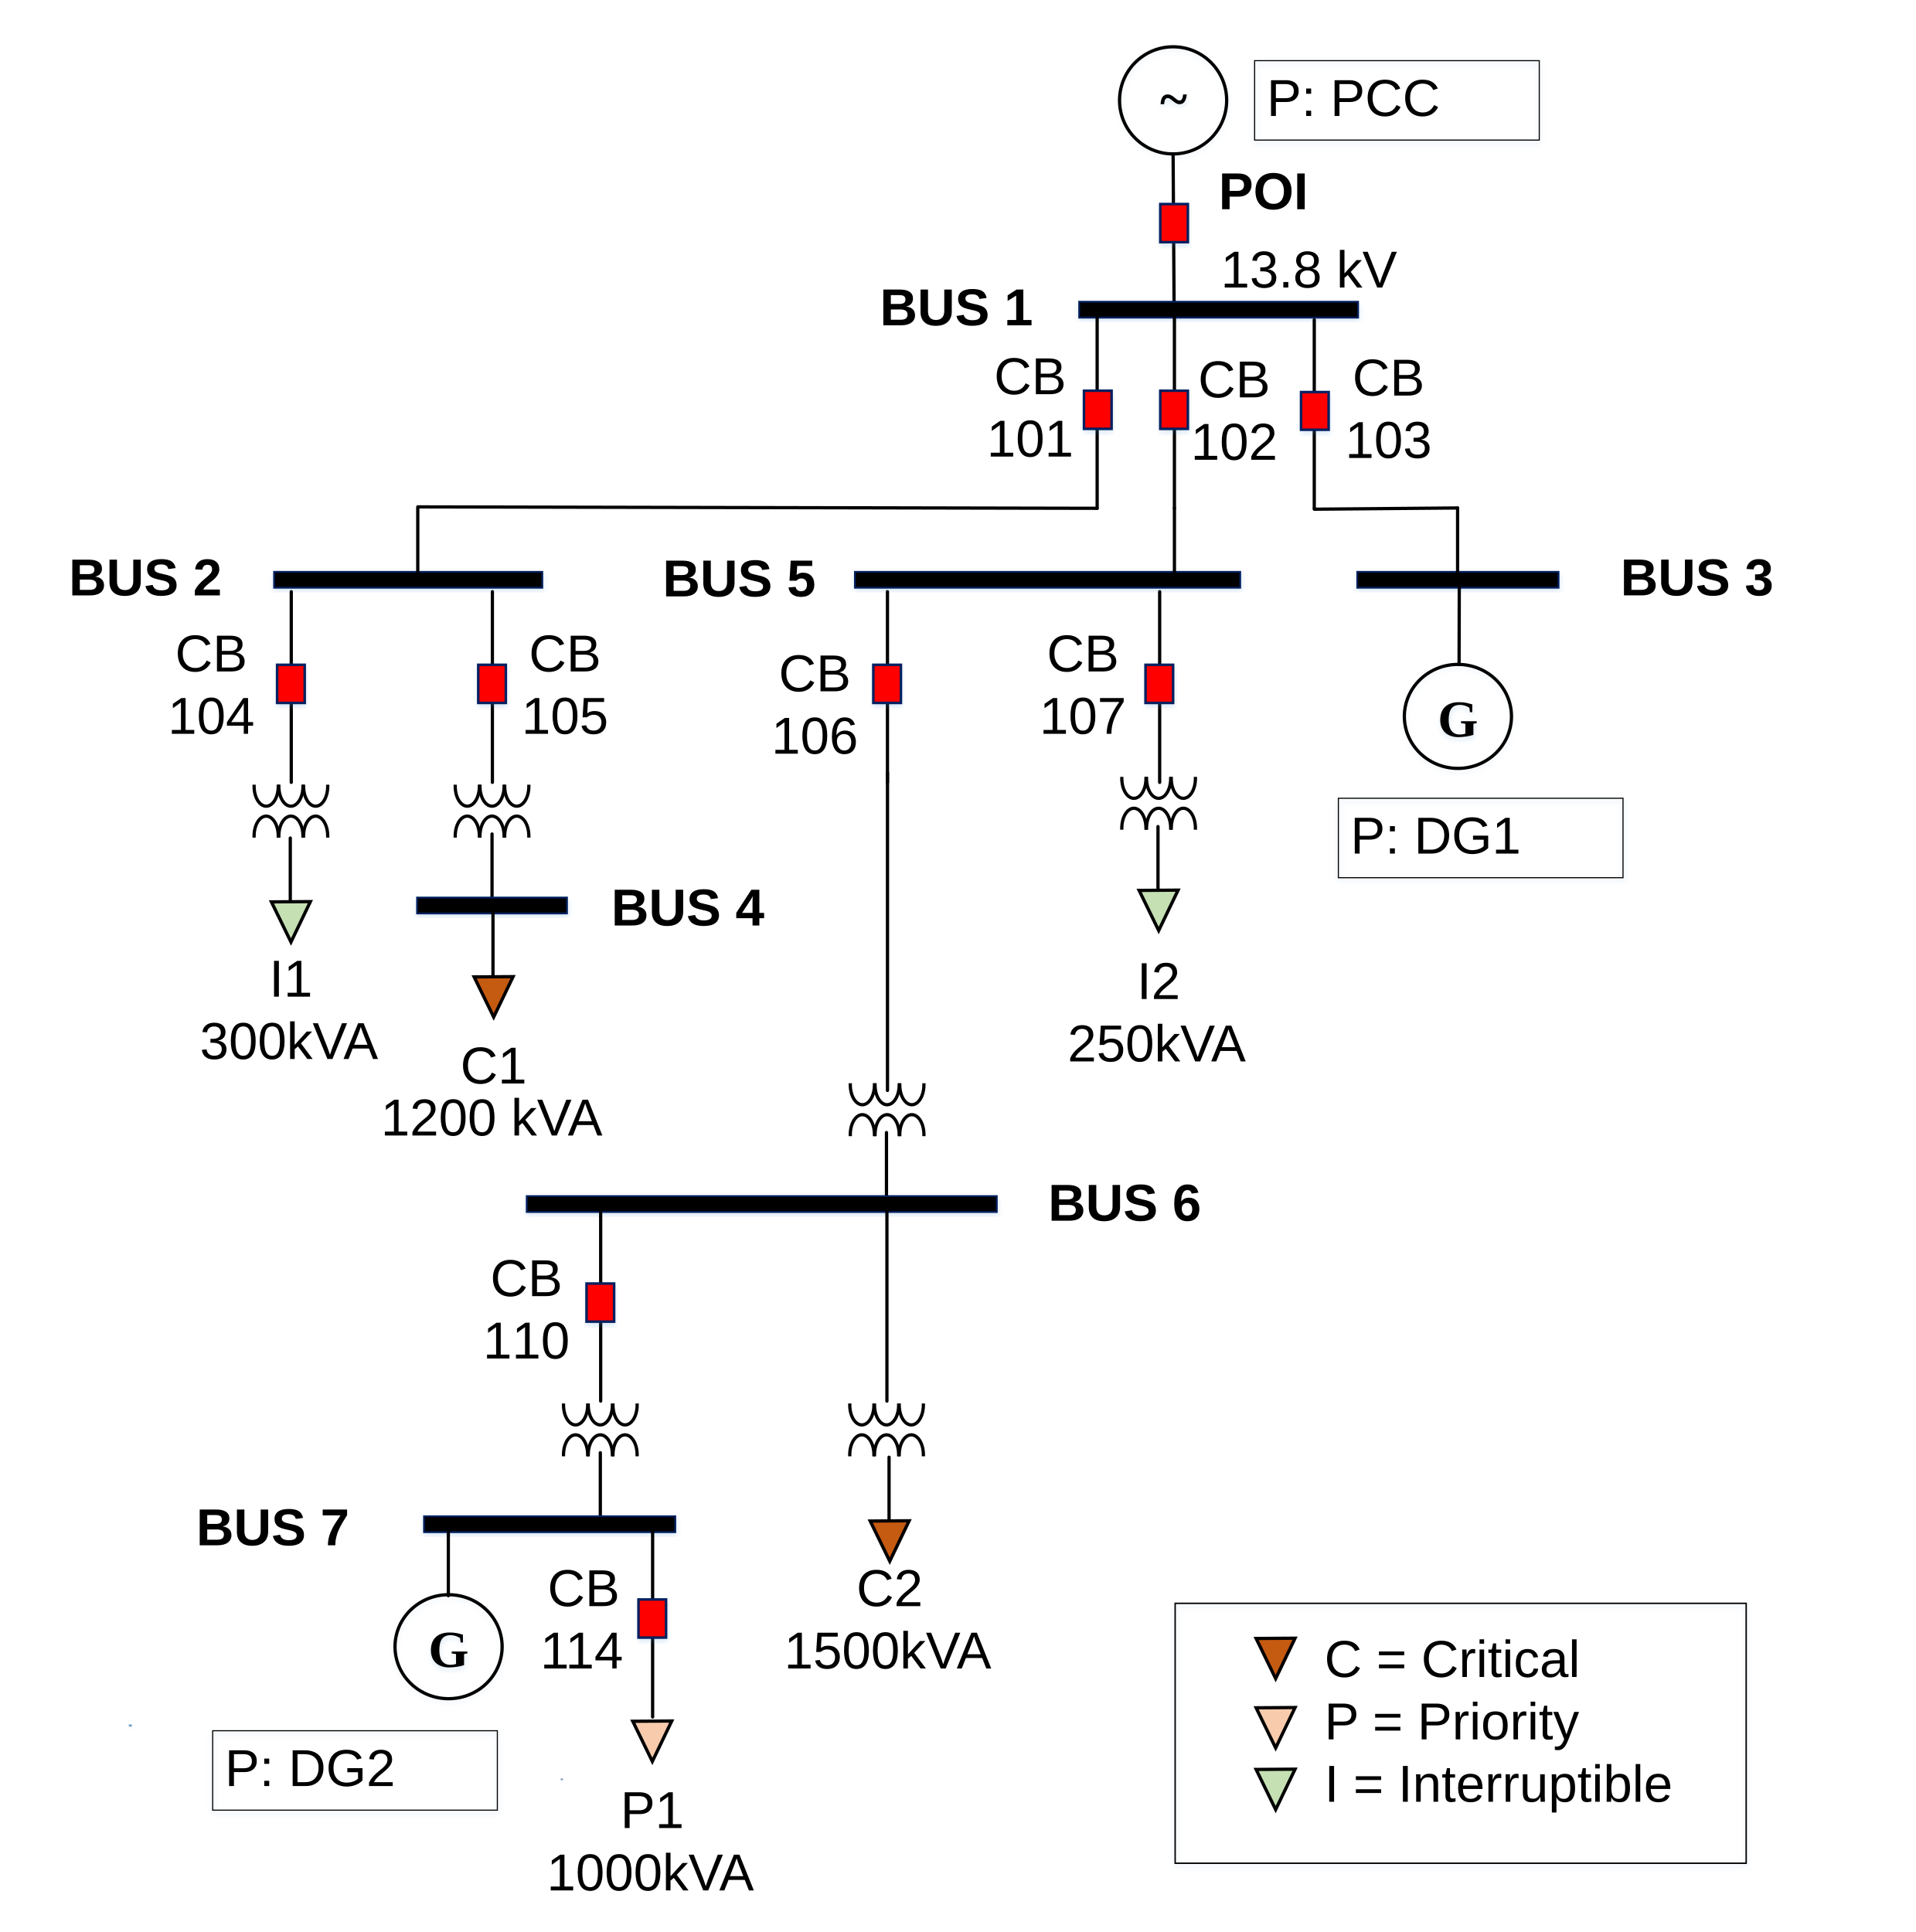
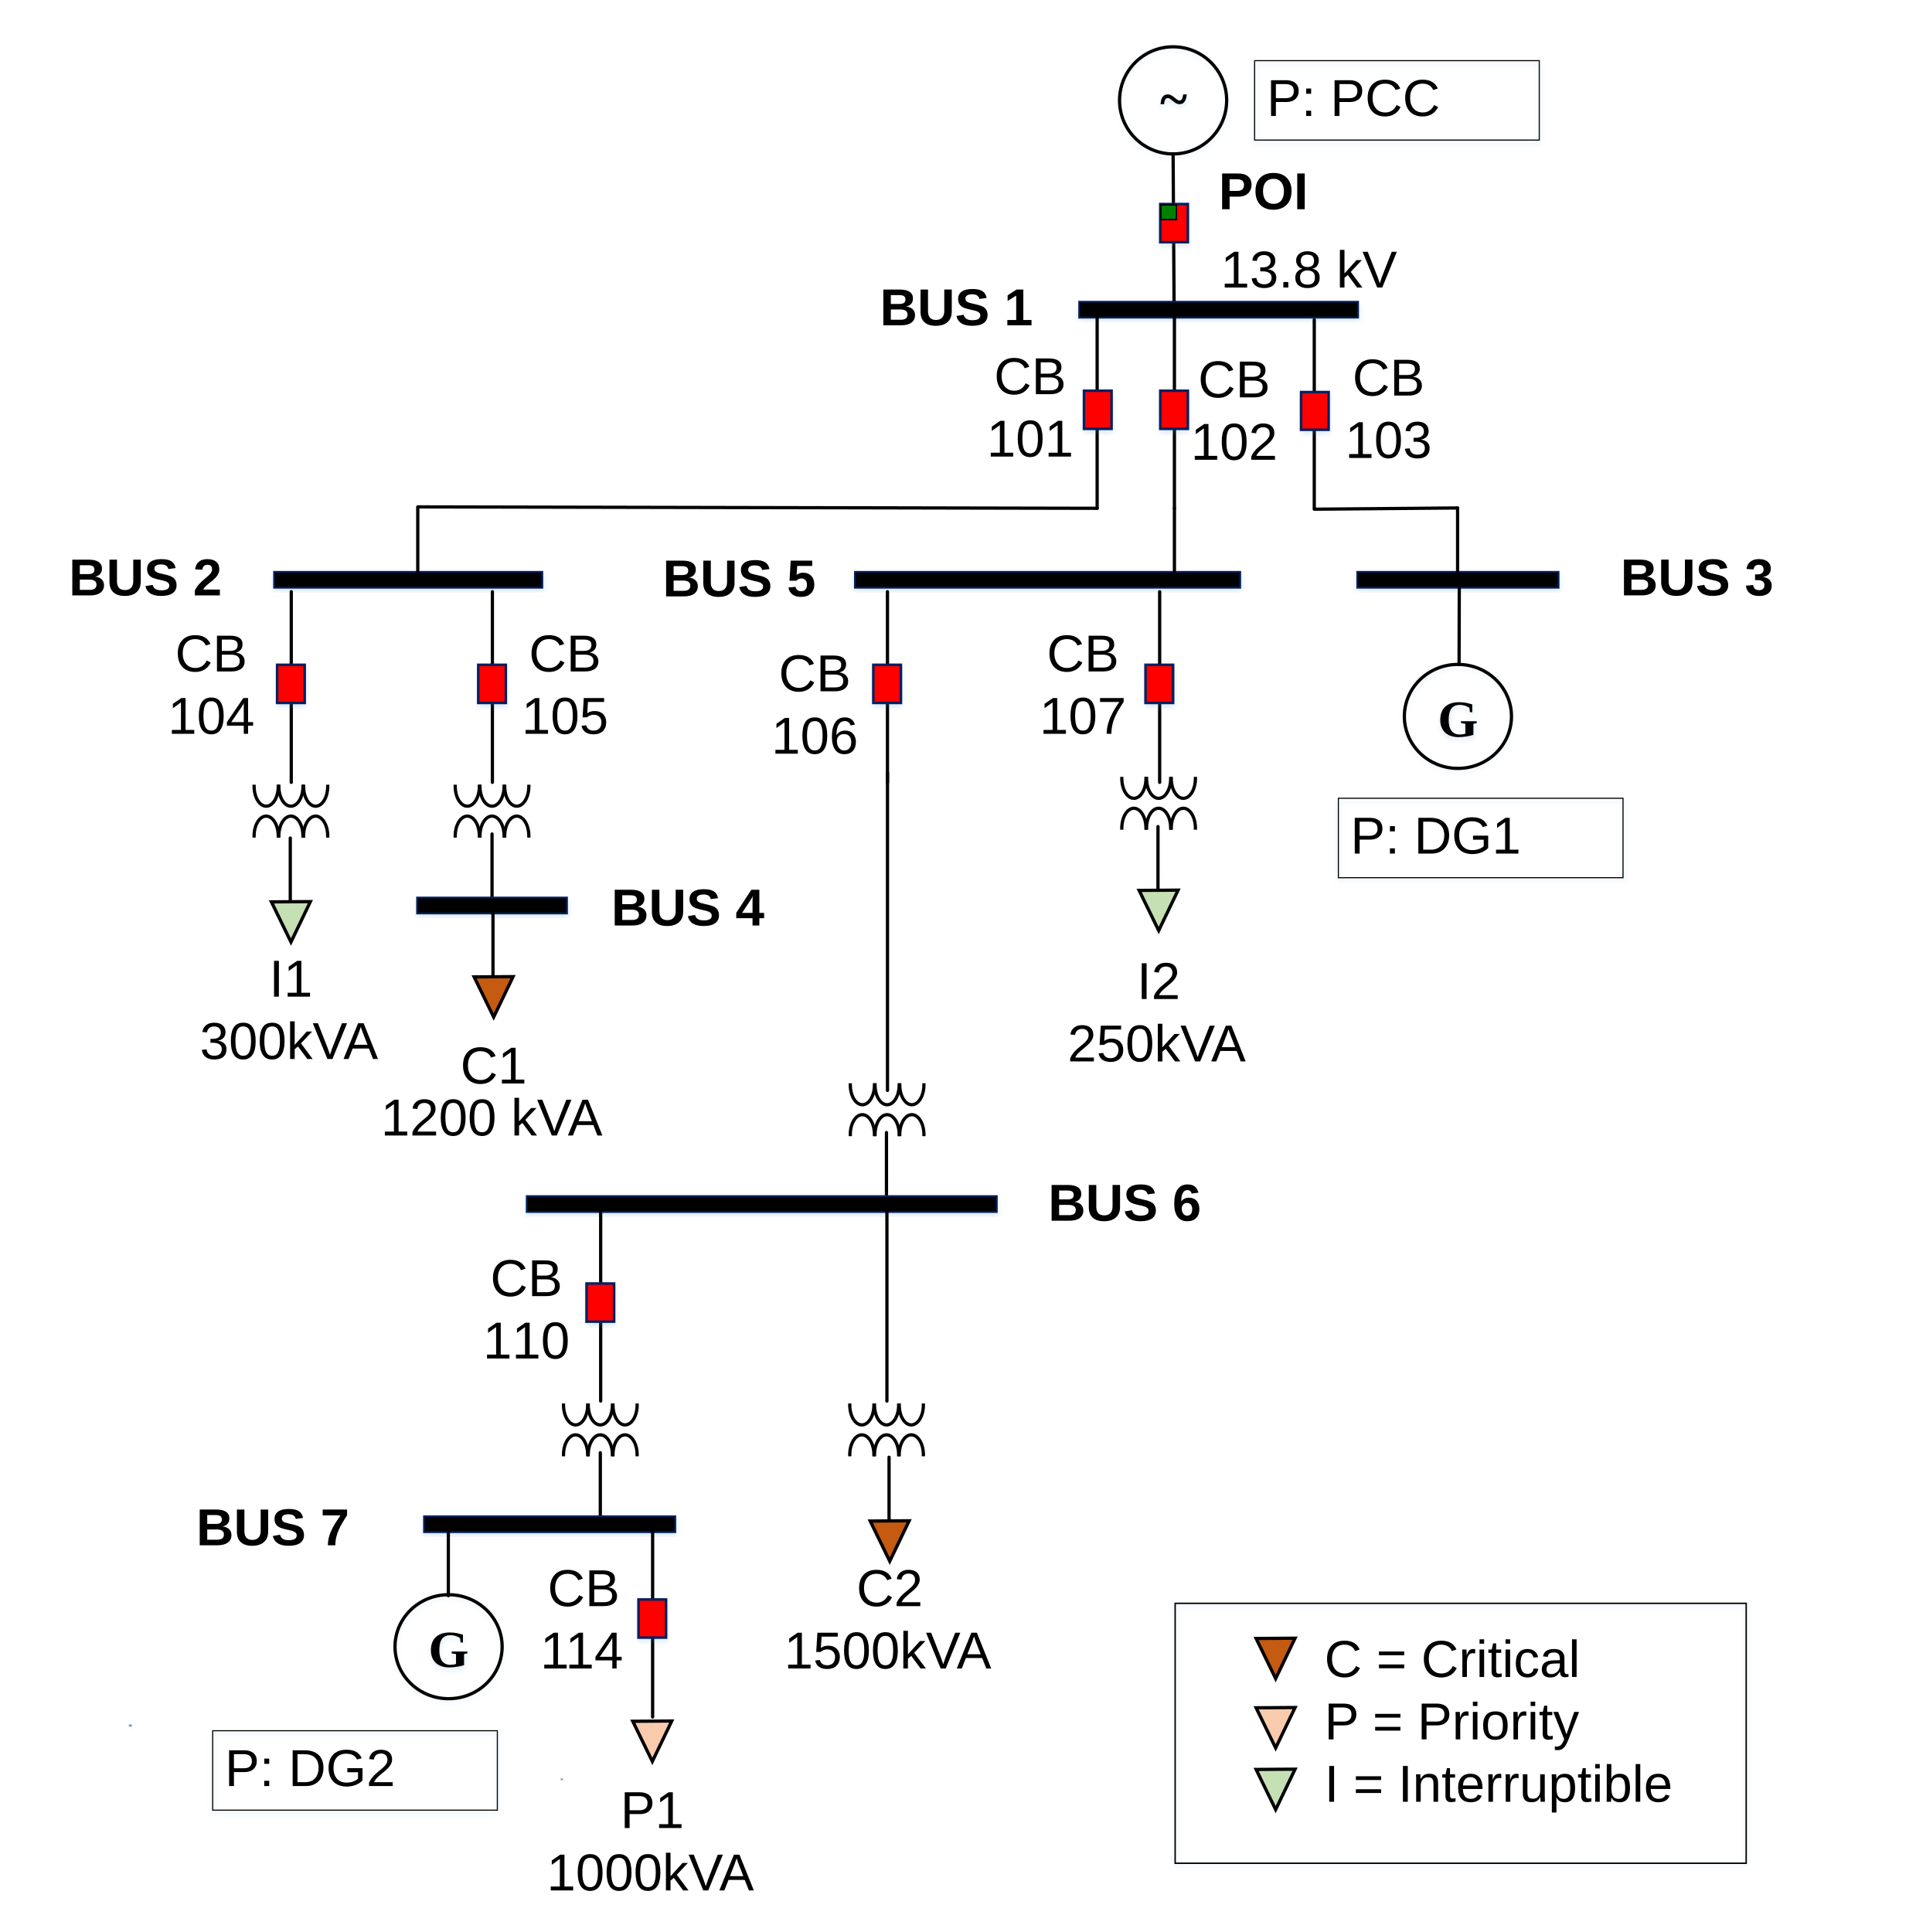
- <svg xmlns="http://www.w3.org/2000/svg" width="18.426in" height="18.584in" viewBox="0 0 1326.69 1338.03" xml:space="preserve" color-interpolation-filters="sRGB" class="st21">
+ <svg xmlns="http://www.w3.org/2000/svg" width="18.426in" height="18.584in" viewBox="0 0 1326.69 1338.03" xml:space="preserve" color-interpolation-filters="sRGB" class="st21" preserveAspectRatio="xMidYMid meet">
+   <rect id="svgEditorBackground" x="0" y="0" width="1326.69" height="1338.03" style="fill:none;stroke:none" />
  <style type="text/css">
- 	
- 		.st1 {stroke:#000000;stroke-linecap:round;stroke-linejoin:round;stroke-width:2.25}
- 		.st2 {visibility:visible}
- 		.st3 {fill:#5b9bd5;fill-opacity:0.22;filter:url(#filter_2);stroke:#5b9bd5;stroke-opacity:0.22}
- 		.st4 {fill:#000000;stroke:#002060;stroke-width:1.25}
- 		.st5 {fill:#ff0000;stroke:#002060;stroke-width:1.75}
- 		.st6 {fill:none;stroke:none;stroke-width:0.25}
- 		.st7 {fill:#000000;font-family:Arial;font-size:3em}
- 		.st8 {font-size:1em}
- 		.st9 {fill:#000000;font-family:Arial;font-size:3em;font-weight:bold}
- 		.st10 {stroke:#000000;stroke-width:2.25}
- 		.st11 {fill:#c55a11;stroke:#000000;stroke-width:2.25}
- 		.st12 {fill:#c5e0b3;stroke:#000000;stroke-width:2.25}
- 		.st13 {fill:#f7cbac;stroke:#000000;stroke-width:2.25}
- 		.st14 {fill:none;filter:url(#filter_2);stroke:#5b9bd5;stroke-opacity:0.22}
- 		.st15 {fill:none;stroke:#000000;stroke-width:1}
- 		.st16 {fill:none;stroke:#000000;stroke-width:2.25}
- 		.st17 {fill:#5b9bd5;filter:url(#filter_2);font-family:Times New Roman;font-size:3em;font-weight:bold;opacity:0.22}
- 		.st18 {fill:#000000;font-family:Times New Roman;font-size:3em;font-weight:bold}
- 		.st19 {fill:#5b9bd5;stroke:#c8c8c8;stroke-width:0.25}
- 		.st20 {fill:none;stroke:#000000;stroke-width:0.75}
- 		.st21 {fill:none;fill-rule:evenodd;font-size:12px;overflow:visible;stroke-linecap:square;stroke-miterlimit:3}
- 	
- 	</style>
+     
+     .st1 {
+       stroke: #000000;
+       stroke-linecap: round;
+       stroke-linejoin: round;
+       stroke-width: 2.25
+     }
+ 
+     .st2 {
+       visibility: visible
+     }
+ 
+     .st3 {
+       fill: #5b9bd5;
+       fill-opacity: 0.22;
+       filter: url(#filter_2);
+       stroke: #5b9bd5;
+       stroke-opacity: 0.22
+     }
+ 
+     .st4 {
+       fill: #000000;
+       stroke: #002060;
+       stroke-width: 1.25
+     }
+ 
+     .st5 {
+       fill: #ff0000;
+       stroke: #002060;
+       stroke-width: 1.75
+     }
+ 
+     .st6 {
+       fill: none;
+       stroke: none;
+       stroke-width: 0.25
+     }
+ 
+     .st7 {
+       fill: #000000;
+       font-family: Arial;
+       font-size: 3em
+     }
+ 
+     .st8 {
+       font-size: 1em
+     }
+ 
+     .st9 {
+       fill: #000000;
+       font-family: Arial;
+       font-size: 3em;
+       font-weight: bold
+     }
+ 
+     .st10 {
+       stroke: #000000;
+       stroke-width: 2.25
+     }
+ 
+     .st11 {
+       fill: #c55a11;
+       stroke: #000000;
+       stroke-width: 2.25
+     }
+ 
+     .st12 {
+       fill: #c5e0b3;
+       stroke: #000000;
+       stroke-width: 2.25
+     }
+ 
+     .st13 {
+       fill: #f7cbac;
+       stroke: #000000;
+       stroke-width: 2.25
+     }
+ 
+     .st14 {
+       fill: none;
+       filter: url(#filter_2);
+       stroke: #5b9bd5;
+       stroke-opacity: 0.22
+     }
+ 
+     .st15 {
+       fill: none;
+       stroke: #000000;
+       stroke-width: 1
+     }
+ 
+     .st16 {
+       fill: none;
+       stroke: #000000;
+       stroke-width: 2.25
+     }
+ 
+     .st17 {
+       fill: #5b9bd5;
+       filter: url(#filter_2);
+       font-family: Times New Roman;
+       font-size: 3em;
+       font-weight: bold;
+       opacity: 0.22
+     }
+ 
+     .st18 {
+       fill: #000000;
+       font-family: Times New Roman;
+       font-size: 3em;
+       font-weight: bold
+     }
+ 
+     .st19 {
+       fill: #5b9bd5;
+       stroke: #c8c8c8;
+       stroke-width: 0.25
+     }
+ 
+     .st20 {
+       fill: none;
+       stroke: #000000;
+       stroke-width: 0.75
+     }
+ 
+     .st21 {
+       fill: none;
+       fill-rule: evenodd;
+       font-size: 12px;
+       overflow: visible;
+       stroke-linecap: square;
+       stroke-miterlimit: 3
+     }
+     
+   </style>
  <defs id="Filters">
    <filter id="filter_2">
      <feGaussianBlur stdDeviation="2" />
    </filter>
  </defs>
  <g>
    <g id="shape1-1" transform="translate(-524.966,217.659) rotate(-90.3721)">
      <path d="M0 1338.03 L102.39 1338.03" class="st1" />
    </g>
    <g id="shape2-4" transform="translate(747.332,-1118.06)">
      <g id="shadow2-5" transform="matrix(1,0,0,1,0.345598,1.97279)" class="st2">
        <rect x="0" y="1327.03" width="193.143" height="11.004" class="st3" />
      </g>
      <rect x="0" y="1327.03" width="193.143" height="11.004" class="st4" />
    </g>
    <g id="shape3-9" transform="translate(803.483,-1170.33)">
      <g id="shadow3-10" transform="matrix(1,0,0,1,0.345598,1.97279)" class="st2">
        <rect x="0" y="1311.63" width="19.115" height="26.409" class="st3" />
      </g>
-       <rect id="F1PCC_target" x="0" y="1311.63" width="19.115" height="26.409" class="st5" />
+       <rect id="F1PCC" x="0" y="1311.63" width="19.115" height="26.409" class="st5" />
    </g>
    <g id="shape4-14" transform="translate(-578.258,352.018) rotate(-90)">
      <path d="M0 1338.03 L132.04 1338.03" class="st1" />
    </g>
    <g id="shape5-17" transform="translate(750.651,-1041.04)">
      <g id="shadow5-18" transform="matrix(1,0,0,1,0.345598,1.97279)" class="st2">
        <rect x="0" y="1311.63" width="19.115" height="26.409" class="st3" />
      </g>
      <rect x="0" y="1311.63" width="19.115" height="26.409" class="st5" />
    </g>
    <g id="shape6-22" transform="translate(756.985,1690.05) rotate(-179.88)">
      <path d="M0 1338.03 L470.48 1338.03" class="st1" />
    </g>
    <g id="shape7-25" transform="translate(189.806,-930.999)">
      <g id="shadow7-26" transform="matrix(1,0,0,1,0.345598,1.97279)" class="st2">
        <rect x="0" y="1327.03" width="185.739" height="11.004" class="st3" />
      </g>
      <rect x="0" y="1327.03" width="185.739" height="11.004" class="st4" />
    </g>
    <g id="shape8-30" transform="translate(1627.33,352.018) rotate(90)">
      <path d="M0 1338.03 L44.01 1338.03" class="st1" />
    </g>
    <g id="group9-33" transform="translate(803.483,-986.017)">
      <g id="shape10-34" transform="translate(-1328.23,1338.03) rotate(-90)">
        <path d="M0 1338.03 L132.04 1338.03" class="st1" />
      </g>
      <g id="shape11-37" transform="translate(0,-55.0184)">
        <g id="shadow11-38" transform="matrix(1,0,0,1,0.345598,1.97279)" class="st2">
          <rect x="0" y="1311.63" width="19.115" height="26.409" class="st3" />
        </g>
        <rect x="0" y="1311.63" width="19.115" height="26.409" class="st5" />
      </g>
    </g>
    <g id="group12-42" transform="translate(191.897,-796.204)">
      <g id="shape13-43" transform="translate(-1328.23,1338.03) rotate(-90)">
        <path d="M0 1338.03 L132.04 1338.03" class="st1" />
      </g>
      <g id="shape14-46" transform="translate(0,-55.0184)">
        <g id="shadow14-47" transform="matrix(1,0,0,1,0.345598,1.97279)" class="st2">
          <rect x="0" y="1311.63" width="19.115" height="26.409" class="st3" />
        </g>
        <rect x="0" y="1311.63" width="19.115" height="26.409" class="st5" />
      </g>
    </g>
    <g id="shape15-51" transform="translate(630.959,-1026.73)">
      <rect x="0" y="1283.02" width="164.864" height="55.018" class="st6" />
      <text x="57.43" y="1299.73" class="st7">CB <tspan x="52.4" dy="1.2em" class="st8">101</tspan>
      </text>
    </g>
    <g id="shape16-55" transform="translate(772.236,-1024.53)">
      <rect x="0" y="1283.02" width="164.864" height="55.018" class="st6" />
      <text x="57.43" y="1299.73" class="st7">CB <tspan x="52.4" dy="1.2em" class="st8">102</tspan>
      </text>
    </g>
    <g id="shape17-59" transform="translate(528.911,-1096.05)">
      <rect x="0" y="1283.02" width="266.816" height="55.018" class="st6" />
      <text x="80.39" y="1321.33" class="st9">BUS 1</text>
    </g>
    <g id="shape18-62" transform="translate(823.992,-1122.19)">
      <rect x="0" y="1283.02" width="164.864" height="55.018" class="st6" />
      <text x="21.39" y="1321.33" class="st7">13.8 kV</text>
    </g>
    <g id="group19-65" transform="translate(175.967,-779.698)">
      <g id="shape20-66">
        <path d="M0 1324.28 A13.755 8.363 -90 0 0 8.36 1338.03 A13.755 8.363 -90 0 0 16.73 1324.28" class="st10" />
      </g>
      <g id="shape21-69" transform="translate(17.124,2.27374E-13)">
        <path d="M0 1324.28 A13.755 8.363 -90 0 0 8.36 1338.03 A13.755 8.363 -90 0 0 16.73 1324.28" class="st10" />
      </g>
      <g id="shape22-72" transform="translate(34.2481,2.27374E-13)">
        <path d="M0 1324.28 A13.755 8.363 -90 0 0 8.36 1338.03 A13.755 8.363 -90 0 0 16.73 1324.28" class="st10" />
      </g>
    </g>
    <g id="group23-75" transform="translate(226.941,1903.25) rotate(180)">
      <g id="shape24-76">
        <path d="M0 1324.28 A13.755 8.363 -90 0 0 8.36 1338.03 A13.755 8.363 -90 0 0 16.73 1324.28" class="st10" />
      </g>
      <g id="shape25-79" transform="translate(17.124,2.27374E-13)">
        <path d="M0 1324.28 A13.755 8.363 -90 0 0 8.36 1338.03 A13.755 8.363 -90 0 0 16.73 1324.28" class="st10" />
      </g>
      <g id="shape26-82" transform="translate(34.2481,2.27374E-13)">
        <path d="M0 1324.28 A13.755 8.363 -90 0 0 8.36 1338.03 A13.755 8.363 -90 0 0 16.73 1324.28" class="st10" />
      </g>
    </g>
    <g id="group27-85" transform="translate(331.176,-796.204)">
      <g id="shape28-86" transform="translate(-1328.23,1338.03) rotate(-90)">
        <path d="M0 1338.03 L132.04 1338.03" class="st1" />
      </g>
      <g id="shape29-89" transform="translate(0,-55.0184)">
        <g id="shadow29-90" transform="matrix(1,0,0,1,0.345598,1.97279)" class="st2">
          <rect x="0" y="1311.63" width="19.115" height="26.409" class="st3" />
        </g>
        <rect x="0" y="1311.63" width="19.115" height="26.409" class="st5" />
      </g>
    </g>
    <g id="group30-94" transform="translate(315.247,-779.698)">
      <g id="shape31-95">
        <path d="M0 1324.28 A13.755 8.363 -90 0 0 8.36 1338.03 A13.755 8.363 -90 0 0 16.73 1324.28" class="st10" />
      </g>
      <g id="shape32-98" transform="translate(17.124,2.27374E-13)">
        <path d="M0 1324.28 A13.755 8.363 -90 0 0 8.36 1338.03 A13.755 8.363 -90 0 0 16.73 1324.28" class="st10" />
      </g>
      <g id="shape33-101" transform="translate(34.2481,2.27374E-13)">
        <path d="M0 1324.28 A13.755 8.363 -90 0 0 8.36 1338.03 A13.755 8.363 -90 0 0 16.73 1324.28" class="st10" />
      </g>
    </g>
    <g id="group34-104" transform="translate(366.22,1903.25) rotate(180)">
      <g id="shape35-105">
        <path d="M0 1324.28 A13.755 8.363 -90 0 0 8.36 1338.03 A13.755 8.363 -90 0 0 16.73 1324.28" class="st10" />
      </g>
      <g id="shape36-108" transform="translate(17.124,2.27374E-13)">
        <path d="M0 1324.28 A13.755 8.363 -90 0 0 8.36 1338.03 A13.755 8.363 -90 0 0 16.73 1324.28" class="st10" />
      </g>
      <g id="shape37-111" transform="translate(34.2481,2.27374E-13)">
        <path d="M0 1324.28 A13.755 8.363 -90 0 0 8.36 1338.03 A13.755 8.363 -90 0 0 16.73 1324.28" class="st10" />
      </g>
    </g>
    <g id="shape38-114" transform="translate(1678.76,577.593) rotate(90)">
      <path d="M0 1338.03 L44.01 1338.03" class="st1" />
    </g>
    <g id="shape39-117" transform="translate(81.586,-834.717)">
      <rect x="0" y="1283.02" width="129.426" height="55.018" class="st6" />
      <text x="39.71" y="1299.73" class="st7">CB <tspan x="34.68" dy="1.2em" class="st8">104</tspan>
      </text>
    </g>
    <g id="shape40-121" transform="translate(302.14,-834.717)">
      <rect x="0" y="1283.02" width="178.27" height="55.018" class="st6" />
      <text x="64.13" y="1299.73" class="st7">CB <tspan x="59.1" dy="1.2em" class="st8">10</tspan>5</text>
    </g>
    <g id="shape41-125" transform="translate(288.825,-705.423)">
      <g id="shadow41-126" transform="matrix(1,0,0,1,0.345598,1.97279)" class="st2">
        <rect x="0" y="1327.03" width="103.817" height="11.004" class="st3" />
      </g>
      <rect x="0" y="1327.03" width="103.817" height="11.004" class="st4" />
    </g>
    <g id="group42-130" transform="translate(328.329,-633.655)">
      <g id="shape43-131" transform="translate(1351.09,1266.02) rotate(90)">
        <path d="M0 1338.03 L44.01 1338.03" class="st1" />
      </g>
      <g id="shape44-134">
        <path d="M13.54 1338.03 L26.99 1310.04 L0 1310.23 L13.54 1338.03 Z" class="st11" />
      </g>
    </g>
    <g id="shape45-136" transform="translate(1020.85,1689.77) rotate(179.509)">
      <path d="M0 1338.03 L99.25 1338.03" class="st1" />
    </g>
    <g id="shape46-139" transform="translate(939.912,-930.999)">
      <g id="shadow46-140" transform="matrix(1,0,0,1,0.345598,1.97279)" class="st2">
        <rect x="0" y="1327.03" width="139.382" height="11.004" class="st3" />
      </g>
      <rect x="0" y="1327.03" width="139.382" height="11.004" class="st4" />
    </g>
    <g id="group47-144" transform="translate(866.331,-984.522)">
      <g id="group48-145" transform="translate(34.6463,-1.49503)">
        <g id="shape49-146" transform="translate(-1328.88,1338.03) rotate(-90)">
          <path d="M0 1338.03 L130.55 1338.03" class="st1" />
        </g>
        <g id="shape50-149" transform="translate(0,-54.3955)">
          <g id="shadow50-150" transform="matrix(1,0,0,1,0.345598,1.97279)" class="st2">
            <rect x="0" y="1311.93" width="19.115" height="26.11" class="st3" />
          </g>
          <rect x="0" y="1311.93" width="19.115" height="26.11" class="st5" />
        </g>
      </g>
      <g id="shape51-154" transform="translate(0,-41.2638)">
        <rect x="0" y="1283.02" width="190.446" height="55.018" class="st6" />
        <text x="70.22" y="1299.73" class="st7">CB <tspan x="65.19" dy="1.2em" class="st8">103</tspan>
        </text>
      </g>
    </g>
    <g id="shape52-158" transform="translate(-328.651,404.225) rotate(-90)">
      <path d="M0 1338.03 L52.44 1338.03" class="st1" />
    </g>
    <g id="shape53-161" transform="translate(592.021,-930.999)">
      <g id="shadow53-162" transform="matrix(1,0,0,1,0.345598,1.97279)" class="st2">
        <rect x="0" y="1327.03" width="266.816" height="11.004" class="st3" />
      </g>
      <rect x="0" y="1327.03" width="266.816" height="11.004" class="st4" />
    </g>
    <g id="shape54-166" transform="translate(2151.32,352.018) rotate(90)">
      <path d="M0 1338.03 L44.01 1338.03" class="st1" />
    </g>
    <g id="group55-169" transform="translate(793.261,-796.204)">
      <g id="shape56-170" transform="translate(-1328.23,1338.03) rotate(-90)">
        <path d="M0 1338.03 L132.04 1338.03" class="st1" />
      </g>
      <g id="shape57-173" transform="translate(0,-55.0184)">
        <g id="shadow57-174" transform="matrix(1,0,0,1,0.345598,1.97279)" class="st2">
          <rect x="0" y="1311.63" width="19.115" height="26.409" class="st3" />
        </g>
        <rect x="0" y="1311.63" width="19.115" height="26.409" class="st5" />
      </g>
    </g>
    <g id="group58-178" transform="translate(776.855,-785.145)">
      <g id="shape59-179">
        <path d="M0 1324.28 A13.755 8.363 -90 0 0 8.36 1338.03 A13.755 8.363 -90 0 0 16.73 1324.28" class="st10" />
      </g>
      <g id="shape60-182" transform="translate(17.124,2.27374E-13)">
        <path d="M0 1324.28 A13.755 8.363 -90 0 0 8.36 1338.03 A13.755 8.363 -90 0 0 16.73 1324.28" class="st10" />
      </g>
      <g id="shape61-185" transform="translate(34.2481,2.27374E-13)">
        <path d="M0 1324.28 A13.755 8.363 -90 0 0 8.36 1338.03 A13.755 8.363 -90 0 0 16.73 1324.28" class="st10" />
      </g>
    </g>
    <g id="group62-188" transform="translate(827.828,1897.8) rotate(180)">
      <g id="shape63-189">
        <path d="M0 1324.28 A13.755 8.363 -90 0 0 8.36 1338.03 A13.755 8.363 -90 0 0 16.73 1324.28" class="st10" />
      </g>
      <g id="shape64-192" transform="translate(17.124,2.27374E-13)">
        <path d="M0 1324.28 A13.755 8.363 -90 0 0 8.36 1338.03 A13.755 8.363 -90 0 0 16.73 1324.28" class="st10" />
      </g>
      <g id="shape65-195" transform="translate(34.2481,2.27374E-13)">
        <path d="M0 1324.28 A13.755 8.363 -90 0 0 8.36 1338.03 A13.755 8.363 -90 0 0 16.73 1324.28" class="st10" />
      </g>
    </g>
    <g id="group66-198" transform="translate(788.846,-693.57)">
      <g id="shape67-199" transform="translate(1351.09,1266.02) rotate(90)">
        <path d="M0 1338.03 L44.01 1338.03" class="st1" />
      </g>
      <g id="shape68-202">
        <path d="M13.54 1338.03 L26.99 1310.04 L0 1310.23 L13.54 1338.03 Z" class="st12" />
      </g>
    </g>
    <g id="shape69-204" transform="translate(660.78,-834.717)">
      <rect x="0" y="1283.02" width="178.27" height="55.018" class="st6" />
      <text x="64.13" y="1299.73" class="st7">CB <tspan x="59.1" dy="1.2em" class="st8">107</tspan>
      </text>
    </g>
    <g id="shape70-208" transform="translate(238.446,-551.133)">
      <rect x="0" y="1283.02" width="206.758" height="55.018" class="st6" />
      <text x="80.37" y="1301.53" class="st7">C1 <tspan x="25.32" dy="1em" class="st8">1200 kVA</tspan>
      </text>
    </g>
    <g id="shape71-212" transform="translate(713.206,-607.826)">
      <rect x="0" y="1283.02" width="178.27" height="55.018" class="st6" />
      <text x="74.12" y="1299.73" class="st7">I2 <tspan x="26.09" dy="1.2em" class="st8">250kVA</tspan>
      </text>
    </g>
    <g id="group72-216" transform="translate(604.765,-796.204)">
      <g id="shape73-217" transform="translate(-1328.23,1338.03) rotate(-90)">
        <path d="M0 1338.03 L132.04 1338.03" class="st1" />
      </g>
      <g id="shape74-220" transform="translate(0,-55.0184)">
        <g id="shadow74-221" transform="matrix(1,0,0,1,0.345598,1.97279)" class="st2">
          <rect x="0" y="1311.63" width="19.115" height="26.409" class="st3" />
        </g>
        <rect x="0" y="1311.63" width="19.115" height="26.409" class="st5" />
      </g>
    </g>
    <g id="group75-225" transform="translate(588.836,-572.931)">
      <g id="shape76-226">
        <path d="M0 1324.28 A13.755 8.363 -90 0 0 8.36 1338.03 A13.755 8.363 -90 0 0 16.73 1324.28" class="st10" />
      </g>
      <g id="shape77-229" transform="translate(17.124,2.27374E-13)">
        <path d="M0 1324.28 A13.755 8.363 -90 0 0 8.36 1338.03 A13.755 8.363 -90 0 0 16.73 1324.28" class="st10" />
      </g>
      <g id="shape78-232" transform="translate(34.2481,2.27374E-13)">
        <path d="M0 1324.28 A13.755 8.363 -90 0 0 8.36 1338.03 A13.755 8.363 -90 0 0 16.73 1324.28" class="st10" />
      </g>
    </g>
    <g id="group79-235" transform="translate(639.809,2110.02) rotate(180)">
      <g id="shape80-236">
        <path d="M0 1324.28 A13.755 8.363 -90 0 0 8.36 1338.03 A13.755 8.363 -90 0 0 16.73 1324.28" class="st10" />
      </g>
      <g id="shape81-239" transform="translate(17.124,2.27374E-13)">
        <path d="M0 1324.28 A13.755 8.363 -90 0 0 8.36 1338.03 A13.755 8.363 -90 0 0 16.73 1324.28" class="st10" />
      </g>
      <g id="shape82-242" transform="translate(34.2481,2.27374E-13)">
        <path d="M0 1324.28 A13.755 8.363 -90 0 0 8.36 1338.03 A13.755 8.363 -90 0 0 16.73 1324.28" class="st10" />
      </g>
    </g>
    <g id="shape83-245" transform="translate(1951.91,784.36) rotate(90)">
      <path d="M0 1338.03 L44.01 1338.03" class="st1" />
    </g>
    <g id="shape84-248" transform="translate(486.852,-820.962)">
      <rect x="0" y="1283.02" width="154.813" height="55.018" class="st6" />
      <text x="52.4" y="1299.73" class="st7">CB <tspan x="47.37" dy="1.2em" class="st8">106</tspan>
      </text>
    </g>
    <g id="shape85-252" transform="translate(1952.61,535.032) rotate(90)">
      <path d="M0 1338.03 L220.17 1338.03" class="st1" />
    </g>
    <g id="shape86-255" transform="translate(364.764,-498.656)">
      <g id="shadow86-256" transform="matrix(1,0,0,1,0.345598,1.97279)" class="st2">
        <rect x="0" y="1327.03" width="325.517" height="11.004" class="st3" />
      </g>
      <rect x="0" y="1327.03" width="325.517" height="11.004" class="st4" />
    </g>
    <g id="group87-260" transform="translate(406.165,-367.689)">
      <g id="shape88-261" transform="translate(-1328.23,1338.03) rotate(-90)">
        <path d="M0 1338.03 L132.04 1338.03" class="st1" />
      </g>
      <g id="shape89-264" transform="translate(0,-55.0184)">
        <g id="shadow89-265" transform="matrix(1,0,0,1,0.345598,1.97279)" class="st2">
          <rect x="0" y="1311.63" width="19.115" height="26.409" class="st3" />
        </g>
        <rect x="0" y="1311.63" width="19.115" height="26.409" class="st5" />
      </g>
    </g>
    <g id="group90-269" transform="translate(390.235,-351.183)">
      <g id="shape91-270">
        <path d="M0 1324.28 A13.755 8.363 -90 0 0 8.36 1338.03 A13.755 8.363 -90 0 0 16.73 1324.28" class="st10" />
      </g>
      <g id="shape92-273" transform="translate(17.124,2.27374E-13)">
        <path d="M0 1324.28 A13.755 8.363 -90 0 0 8.36 1338.03 A13.755 8.363 -90 0 0 16.73 1324.28" class="st10" />
      </g>
      <g id="shape93-276" transform="translate(34.2481,2.27374E-13)">
        <path d="M0 1324.28 A13.755 8.363 -90 0 0 8.36 1338.03 A13.755 8.363 -90 0 0 16.73 1324.28" class="st10" />
      </g>
    </g>
    <g id="group94-279" transform="translate(441.209,2331.76) rotate(180)">
      <g id="shape95-280">
        <path d="M0 1324.28 A13.755 8.363 -90 0 0 8.36 1338.03 A13.755 8.363 -90 0 0 16.73 1324.28" class="st10" />
      </g>
      <g id="shape96-283" transform="translate(17.124,2.27374E-13)">
        <path d="M0 1324.28 A13.755 8.363 -90 0 0 8.36 1338.03 A13.755 8.363 -90 0 0 16.73 1324.28" class="st10" />
      </g>
      <g id="shape97-286" transform="translate(34.2481,2.27374E-13)">
        <path d="M0 1324.28 A13.755 8.363 -90 0 0 8.36 1338.03 A13.755 8.363 -90 0 0 16.73 1324.28" class="st10" />
      </g>
    </g>
    <g id="shape98-289" transform="translate(1753.75,1006.11) rotate(90)">
      <path d="M0 1338.03 L44.01 1338.03" class="st1" />
    </g>
    <g id="shape99-292" transform="translate(303.819,-402.075)">
      <rect x="0" y="1283.02" width="121.461" height="55.018" class="st6" />
      <text x="35.73" y="1299.73" class="st7">CB <tspan x="30.7" dy="1.2em" class="st8">1</tspan>10</text>
    </g>
    <g id="shape100-296" transform="translate(293.636,-276.908)">
      <g id="shadow100-297" transform="matrix(1,0,0,1,0.345598,1.97279)" class="st2">
        <rect x="0" y="1327.03" width="173.995" height="11.004" class="st3" />
      </g>
      <rect x="0" y="1327.03" width="173.995" height="11.004" class="st4" />
    </g>
    <g id="shape101-301" transform="translate(119.022,-609.501)">
      <rect x="0" y="1283.02" width="164.864" height="55.018" class="st6" />
      <text x="67.42" y="1299.73" class="st7">I1 <tspan x="19.39" dy="1.2em" class="st8">300</tspan>kVA</text>
    </g>
    <g id="group102-305" transform="translate(604.393,-367.689)">
      <g id="shape103-306" transform="translate(-1328.23,1338.03) rotate(-90)">
        <path d="M0 1338.03 L132.04 1338.03" class="st1" />
      </g>
    </g>
    <g id="group104-309" transform="translate(588.464,-351.183)">
      <g id="shape105-310">
        <path d="M0 1324.28 A13.755 8.363 -90 0 0 8.36 1338.03 A13.755 8.363 -90 0 0 16.73 1324.28" class="st10" />
      </g>
      <g id="shape106-313" transform="translate(17.124,2.27374E-13)">
        <path d="M0 1324.28 A13.755 8.363 -90 0 0 8.36 1338.03 A13.755 8.363 -90 0 0 16.73 1324.28" class="st10" />
      </g>
      <g id="shape107-316" transform="translate(34.2481,2.27374E-13)">
        <path d="M0 1324.28 A13.755 8.363 -90 0 0 8.36 1338.03 A13.755 8.363 -90 0 0 16.73 1324.28" class="st10" />
      </g>
    </g>
    <g id="group108-319" transform="translate(639.438,2331.76) rotate(180)">
      <g id="shape109-320">
        <path d="M0 1324.28 A13.755 8.363 -90 0 0 8.36 1338.03 A13.755 8.363 -90 0 0 16.73 1324.28" class="st10" />
      </g>
      <g id="shape110-323" transform="translate(17.124,2.27374E-13)">
        <path d="M0 1324.28 A13.755 8.363 -90 0 0 8.36 1338.03 A13.755 8.363 -90 0 0 16.73 1324.28" class="st10" />
      </g>
      <g id="shape111-326" transform="translate(34.2481,2.27374E-13)">
        <path d="M0 1324.28 A13.755 8.363 -90 0 0 8.36 1338.03 A13.755 8.363 -90 0 0 16.73 1324.28" class="st10" />
      </g>
    </g>
    <g id="group112-329" transform="translate(602.612,-256.797)">
      <g id="shape113-330" transform="translate(1351.09,1266.02) rotate(90)">
        <path d="M0 1338.03 L44.01 1338.03" class="st1" />
      </g>
      <g id="shape114-333">
        <path d="M13.54 1338.03 L26.99 1310.04 L0 1310.23 L13.54 1338.03 Z" class="st11" />
      </g>
    </g>
    <g id="group115-335" transform="translate(442.141,-148.871)">
      <g id="shape116-336" transform="translate(-1328.23,1338.03) rotate(-90)">
        <path d="M0 1338.03 L132.04 1338.03" class="st1" />
      </g>
      <g id="shape117-339" transform="translate(0,-55.0184)">
        <g id="shadow117-340" transform="matrix(1,0,0,1,0.345598,1.97279)" class="st2">
          <rect x="0" y="1311.63" width="19.115" height="26.409" class="st3" />
        </g>
        <rect x="0" y="1311.63" width="19.115" height="26.409" class="st5" />
      </g>
    </g>
    <g id="shape118-344" transform="translate(438.203,-118.122)">
      <path d="M13.54 1338.03 L26.99 1310.04 L0 1310.23 L13.54 1338.03 Z" class="st13" />
    </g>
    <g id="shape119-346" transform="translate(305.624,-187.384)">
      <rect x="0" y="1283.02" width="197.125" height="55.018" class="st6" />
      <text x="73.56" y="1299.73" class="st7">CB <tspan x="68.53" dy="1.2em" class="st8">114</tspan>
      </text>
    </g>
    <g id="shape120-350" transform="translate(338.804,-33.691)">
      <rect x="0" y="1283.02" width="225.788" height="55.018" class="st6" />
      <text x="90.88" y="1299.73" class="st7">P1 <tspan x="39.84" dy="1.2em" class="st8">1</tspan>000kVA</text>
    </g>
    <g id="shape125-354" transform="translate(1071.83,-908.991)">
      <rect x="0" y="1283.02" width="206.758" height="55.018" class="st6" />
      <text x="50.36" y="1321.33" class="st9">BUS 3</text>
    </g>
    <g id="shape126-357" transform="translate(408.525,-908.299)">
      <rect x="0" y="1283.02" width="206.758" height="55.018" class="st6" />
      <text x="50.36" y="1321.33" class="st9">BUS 5</text>
    </g>
    <g id="shape127-360" transform="translate(18.25,-913.968)">
      <rect x="0" y="1293.03" width="164.864" height="45.003" class="st6" />
      <text x="29.42" y="1326.33" class="st9">BUS 2</text>
    </g>
    <g id="shape128-363" transform="translate(387.179,-680.367)">
      <rect x="0" y="1283.02" width="178.27" height="55.018" class="st6" />
      <text x="36.12" y="1321.33" class="st9">BUS 4</text>
    </g>
    <g id="shape129-366" transform="translate(665.958,-475.896)">
      <rect x="0" y="1283.02" width="225.788" height="55.018" class="st6" />
      <text x="59.88" y="1321.33" class="st9">BUS 6</text>
    </g>
    <g id="shape130-369" transform="translate(98.3913,-251.121)">
      <rect x="0" y="1283.02" width="181.071" height="55.018" class="st6" />
      <text x="37.52" y="1321.33" class="st9">BUS 7</text>
    </g>
    <g id="shape131-372" transform="translate(503.214,-187.384)">
      <rect x="0" y="1283.02" width="225.788" height="55.018" class="st6" />
      <text x="89.88" y="1299.73" class="st7">C2 <tspan x="39.84" dy="1.2em" class="st8">1</tspan>500kVA</text>
    </g>
    <g id="shape132-376" transform="translate(913.162,-116.703)">
      <rect x="0" y="1283.02" width="395.277" height="55.018" class="st6" />
      <text x="4" y="1278.13" class="st7">C = Critical <tspan x="4" dy="1.2em" class="st8">P = Priority </tspan>
        <tspan x="4" dy="1.2em" class="st8">I = Interruptible</tspan>
      </text>
    </g>
    <g id="shape133-381" transform="translate(869.856,-175.477)">
      <path d="M13.54 1338.03 L26.99 1310.04 L0 1310.23 L13.54 1338.03 Z" class="st11" />
    </g>
    <g id="shape134-383" transform="translate(869.856,-127.462)">
      <path d="M13.54 1338.03 L26.99 1310.04 L0 1310.23 L13.54 1338.03 Z" class="st13" />
    </g>
    <g id="shape135-385" transform="translate(869.856,-84.7685)">
      <path d="M13.54 1338.03 L26.99 1310.04 L0 1310.23 L13.54 1338.03 Z" class="st12" />
    </g>
    <g id="group136-387" transform="translate(187.958,-685.623)">
      <g id="shape137-388" transform="translate(1351.09,1266.02) rotate(90)">
        <path d="M0 1338.03 L44.01 1338.03" class="st1" />
      </g>
      <g id="shape138-391">
        <path d="M13.54 1338.03 L26.99 1310.04 L0 1310.23 L13.54 1338.03 Z" class="st12" />
      </g>
    </g>
    <g id="shape139-393" transform="translate(813.793,-47.607)">
      <g id="shadow139-394" transform="matrix(1,0,0,1,0.345598,1.97279)" class="st2">
        <rect x="0" y="1158.03" width="395.433" height="180" class="st14" />
      </g>
      <rect x="0" y="1158.03" width="395.433" height="180" class="st15" />
    </g>
    <g id="shape140-398" transform="translate(775.283,-1231.45)">
      <g id="shadow140-399" transform="matrix(1,0,0,1,0.345598,1.97279)" class="st2">
        <ellipse cx="37.093" cy="1300.94" rx="37.093" ry="37.093" class="st14" />
        <text x="28.09" y="1312.04" class="st17">~</text>
      </g>
      <text x="28.09" y="1312.04" class="st18">~</text>
      <ellipse cx="37.093" cy="1300.94" rx="37.093" ry="37.093" class="st16" />
    </g>
    <g id="shape141-403" transform="translate(741.51,-1176.43)">
-       <rect x="0" y="1283.02" width="266.816" height="55.018" class="st6" />
      <text x="102.4" y="1321.33" class="st9">POI</text>
    </g>
    <g id="shape142-406" transform="translate(972.51,-805.883)">
      <g id="shadow142-407" transform="matrix(1,0,0,1,0.345598,1.97279)" class="st2">
        <ellipse cx="37.093" cy="1302.03" rx="37.093" ry="36.007" class="st14" />
        <text x="23.09" y="1316.04" class="st17">G</text>
      </g>
      <ellipse cx="37.093" cy="1302.03" rx="37.093" ry="36.007" class="st16" />
      <text x="23.09" y="1316.04" class="st18">G</text>
    </g>
    <g id="shape143-414" transform="translate(273.543,-161.575)">
      <g id="shadow143-415" transform="matrix(1,0,0,1,0.345598,1.97279)" class="st2">
        <ellipse cx="37.093" cy="1302.03" rx="37.093" ry="36.007" class="st14" />
        <text x="23.09" y="1316.04" class="st17">G</text>
      </g>
      <ellipse cx="37.093" cy="1302.03" rx="37.093" ry="36.007" class="st16" />
      <text x="23.09" y="1316.04" class="st18">G</text>
    </g>
    <g id="shape144-422" transform="translate(-327.617,456.735) rotate(-89.8514)">
      <path d="M0 1338.03 L53.17 1338.03" class="st1" />
    </g>
    <g id="shape145-425" transform="translate(1648.5,1061.13) rotate(90)">
      <path d="M0 1338.03 L44.01 1338.03" class="st1" />
    </g>
    <g id="shape165-428" transform="translate(388.346,-105.165)">
      <g id="shadow165-429" transform="matrix(1,0,0,1,0.345598,1.97279)" class="st2">
        <rect x="0" y="1336.9" width="1.417" height="1.134" class="st3" />
      </g>
      <rect x="0" y="1336.9" width="1.417" height="1.134" class="st19" />
    </g>
    <g id="shape166-433" transform="translate(89.2913,-142.299)">
      <g id="shadow166-434" transform="matrix(1,0,0,1,0.345598,1.97279)" class="st2">
        <rect x="0" y="1336.62" width="1.984" height="1.417" class="st3" />
      </g>
      <rect x="0" y="1336.62" width="1.984" height="1.417" class="st19" />
    </g>
    <g id="group171-438" transform="translate(147.284,-84.3645)">
      <g id="shape147-439" transform="translate(6.4168,-10.3753)">
        <rect x="0" y="1303.77" width="134.016" height="34.268" class="st6" />
        <text id="GEN2_text" x="2" y="1331.7" class="st7">P: DG2</text>
      </g>
      <g id="shape164-442">
        <g id="shadow164-443" transform="matrix(1,0,0,1,0.345598,1.97279)" class="st2">
          <rect x="0" y="1283.02" width="197.125" height="55.018" class="st14" />
        </g>
        <rect x="0" y="1283.02" width="197.125" height="55.018" class="st20" />
      </g>
    </g>
    <g id="group172-447" transform="translate(926.812,-730.178)">
      <g id="shape167-448" transform="translate(6.4168,-10.3753)">
        <rect x="0" y="1303.77" width="134.016" height="34.268" class="st6" />
        <text id="GEN1_text" x="2" y="1331.7" class="st7">P: DG1</text>
      </g>
      <g id="shape168-451">
        <g id="shadow168-452" transform="matrix(1,0,0,1,0.345598,1.97279)" class="st2">
          <rect x="0" y="1283.02" width="197.125" height="55.018" class="st14" />
        </g>
        <rect x="0" y="1283.02" width="197.125" height="55.018" class="st20" />
      </g>
    </g>
    <g id="group173-456" transform="translate(868.819,-1241.03)">
      <g id="shape169-457" transform="translate(6.4168,-10.3753)">
        <rect x="0" y="1303.77" width="134.016" height="34.268" class="st6" />
        <text id="F1PCC_text" x="2" y="1331.7" class="st7">P: PCC</text>
      </g>
      <g id="shape170-460">
        <g id="shadow170-461" transform="matrix(1,0,0,1,0.345598,1.97279)" class="st2">
          <rect x="0" y="1283.02" width="197.125" height="55.018" class="st14" />
        </g>
        <rect x="0" y="1283.02" width="197.125" height="55.018" class="st20" />
      </g>
    </g>
  </g>
+   <rect x="803.897" y="141.915" style="fill:green;stroke:black;stroke-width:1px" id="F1PCC_target" width="10.757" height="10.158" />
</svg>
